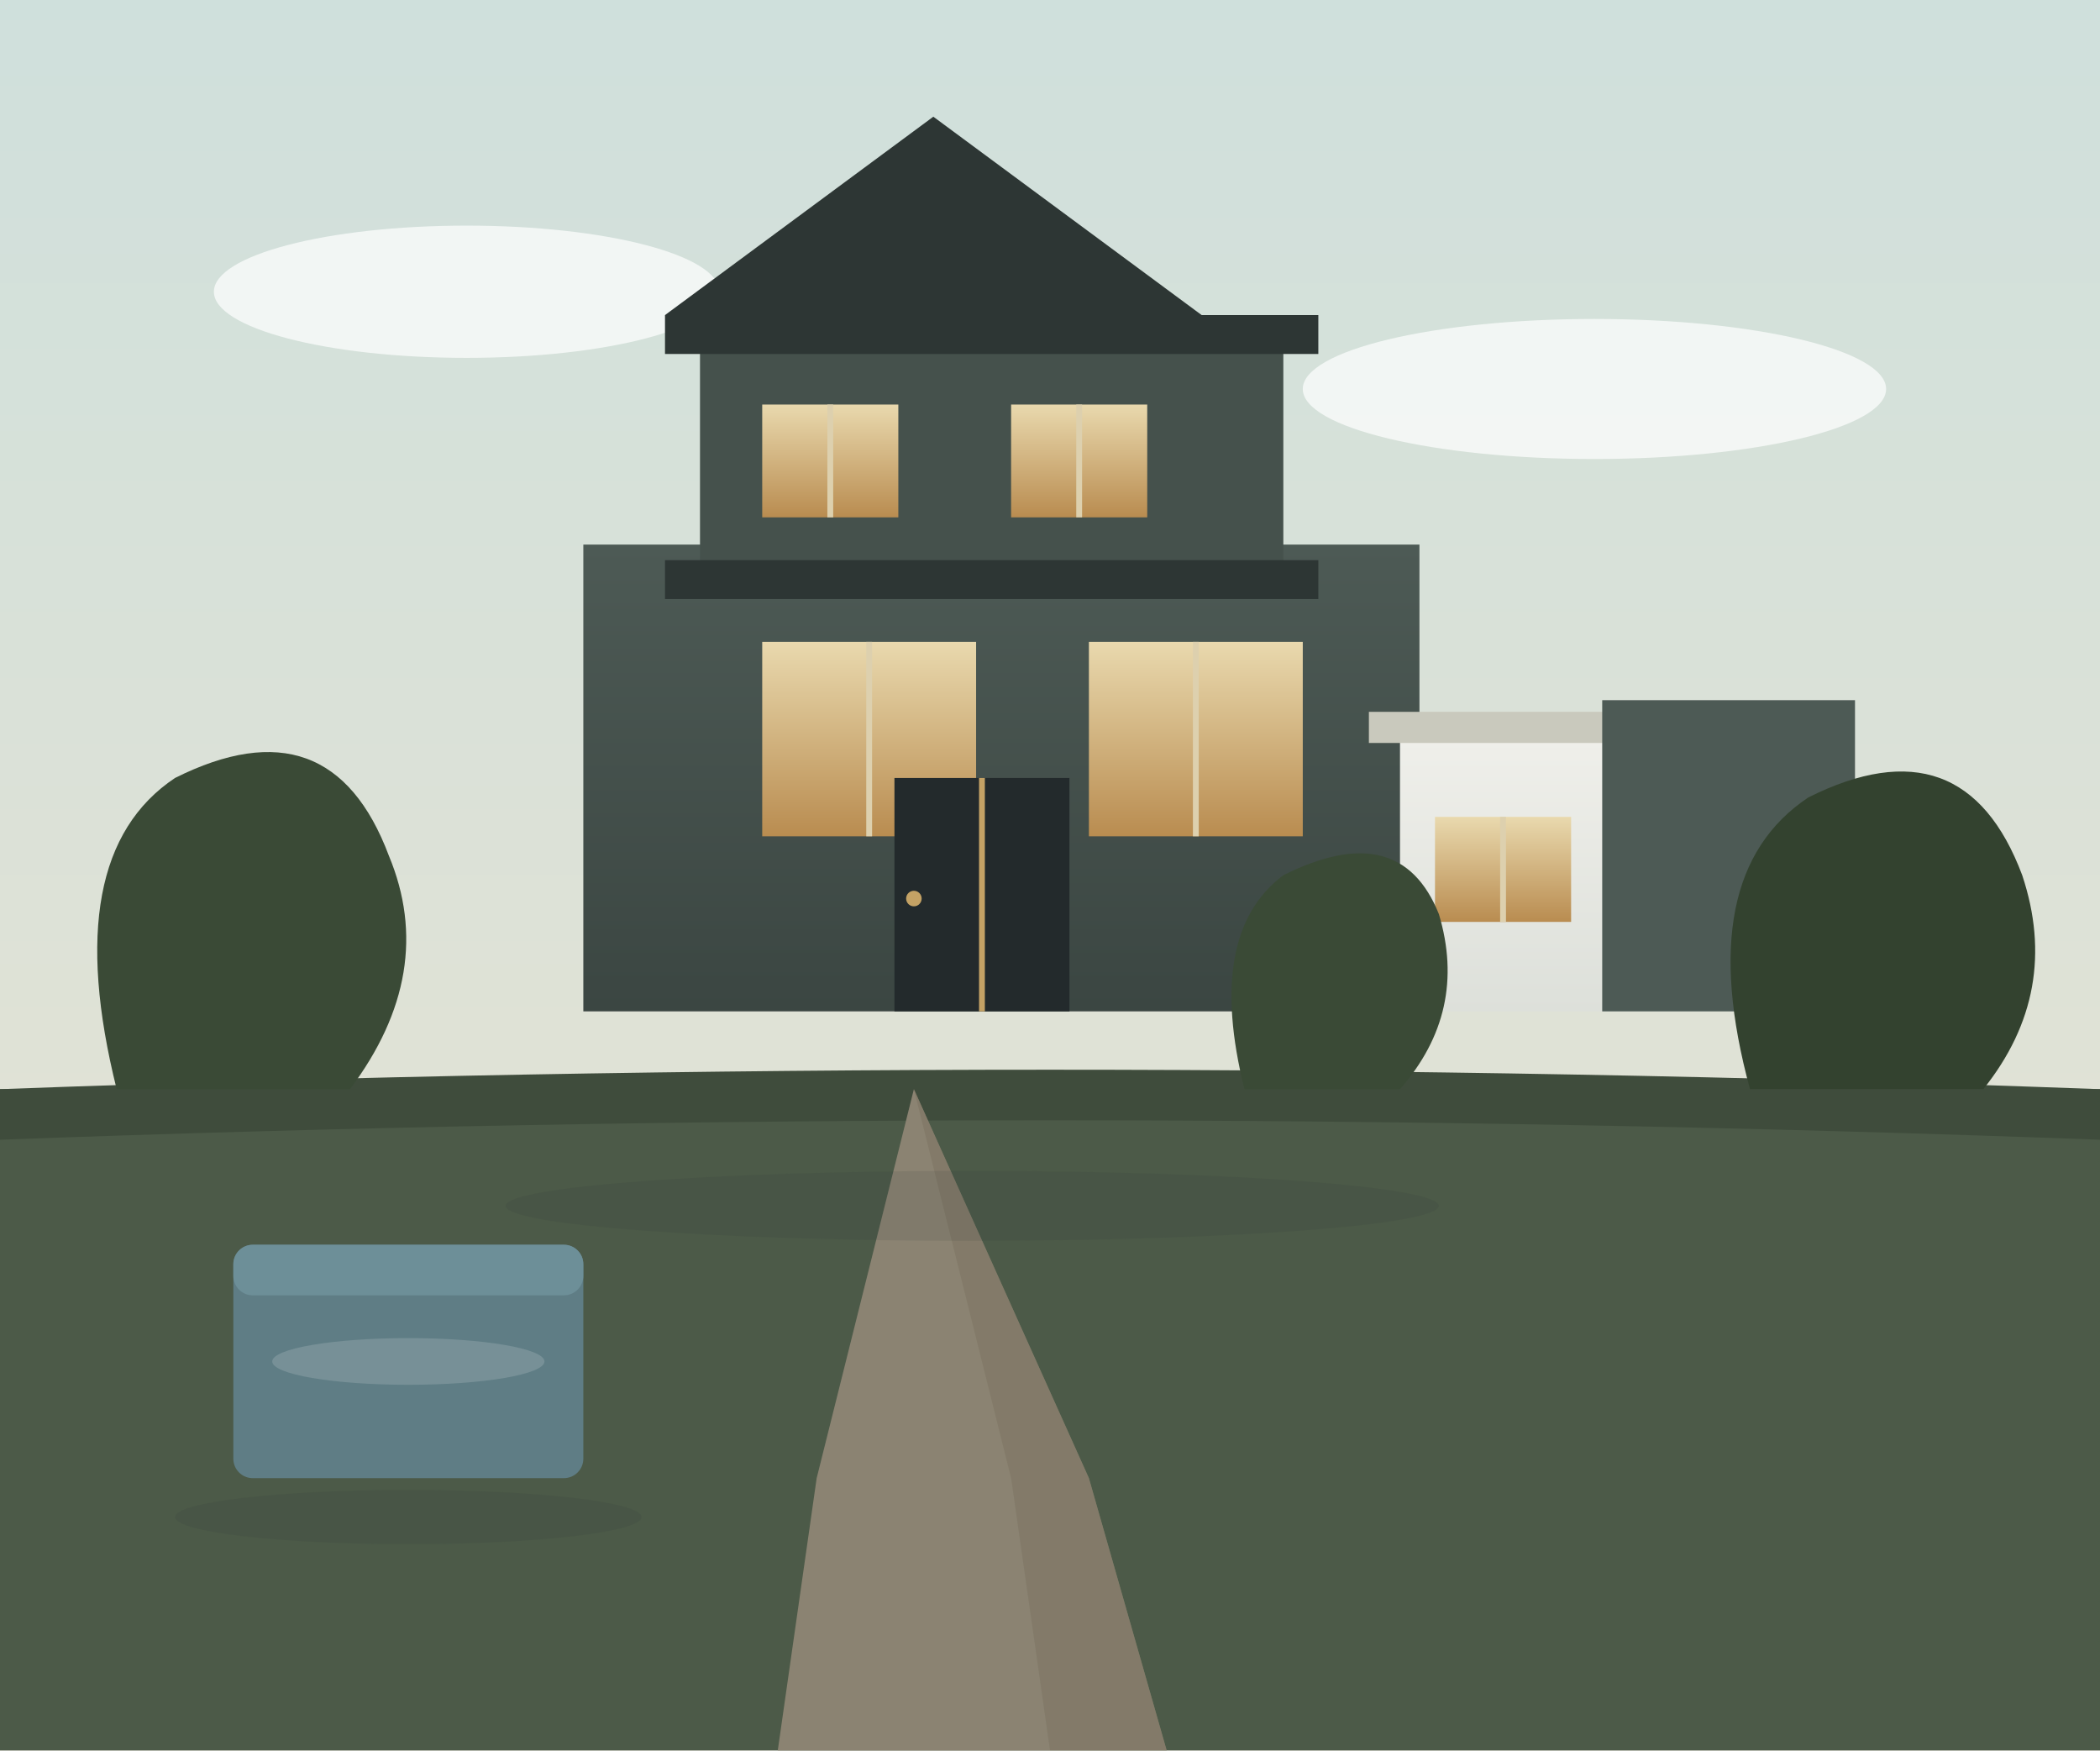
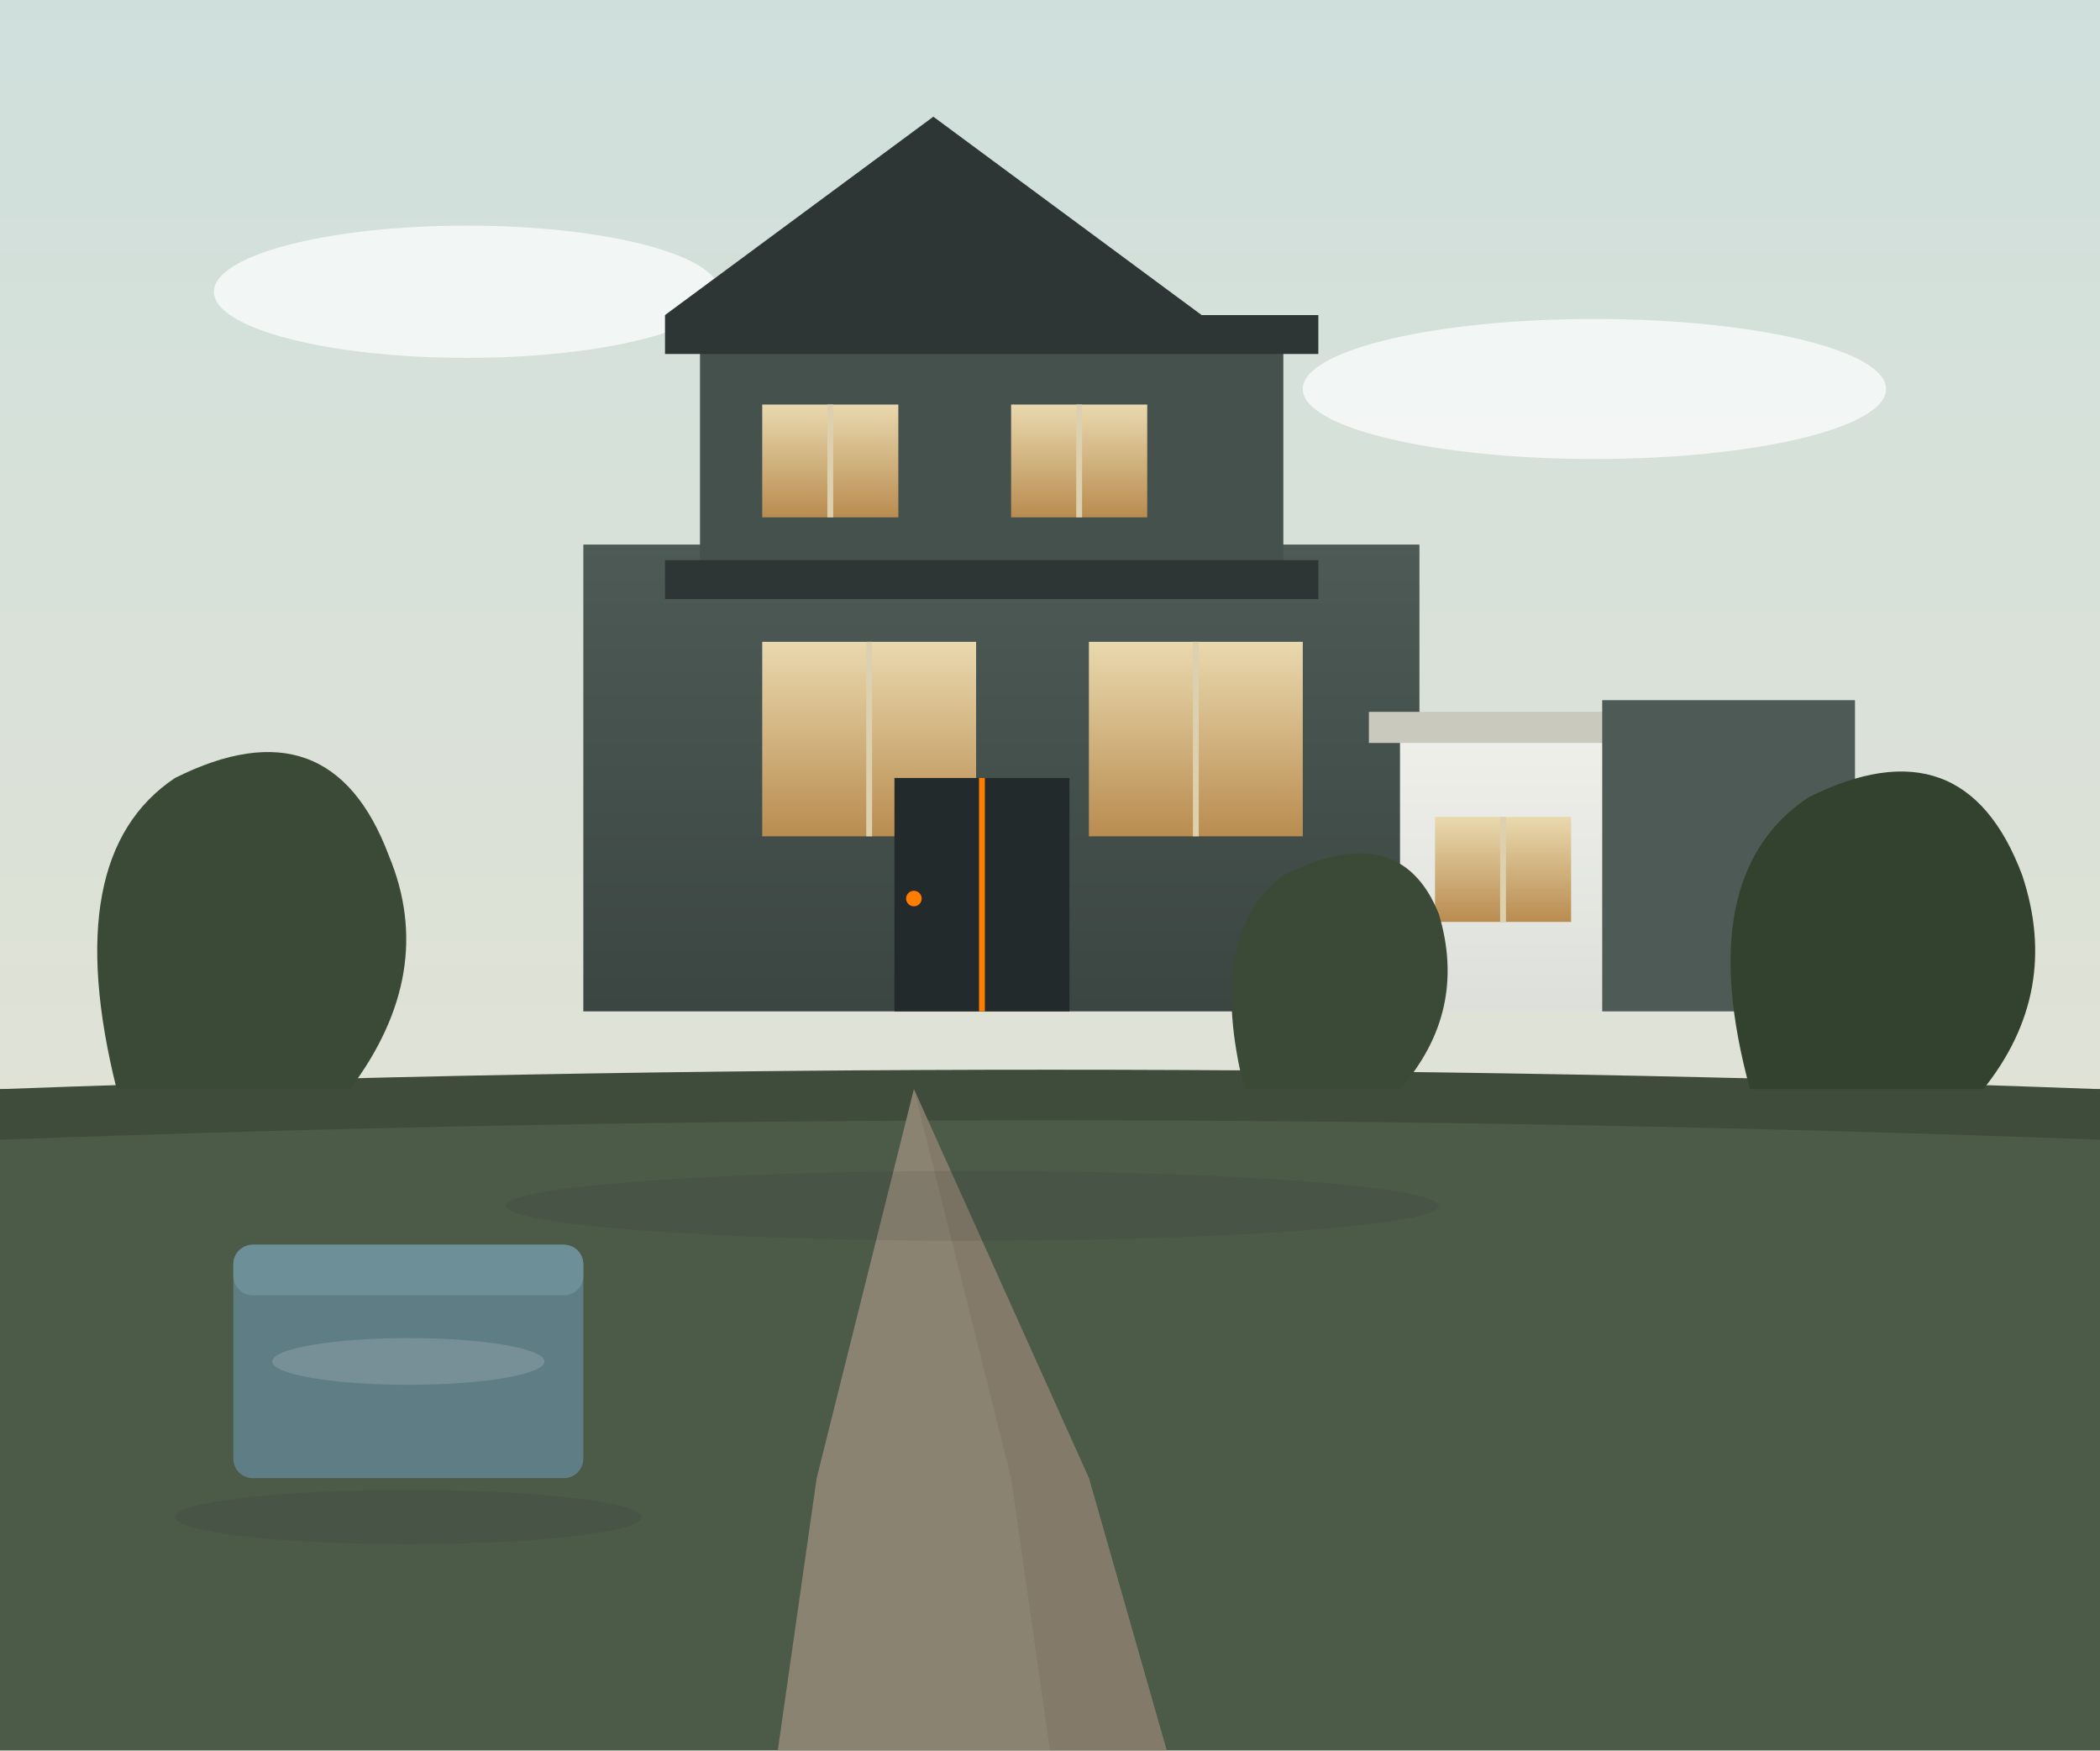
<svg xmlns="http://www.w3.org/2000/svg" viewBox="0 0 1080 900" preserveAspectRatio="xMidYMid slice">
  <defs>
    <linearGradient id="asky" x1="0" y1="0" x2="0" y2="1">
      <stop offset="0" stop-color="#cfe0dc" />
      <stop offset="1" stop-color="#eae3d2" />
    </linearGradient>
    <linearGradient id="awall" x1="0" y1="0" x2="0" y2="1">
      <stop offset="0" stop-color="#4d5a55" />
      <stop offset="1" stop-color="#3b4642" />
    </linearGradient>
    <linearGradient id="awall2" x1="0" y1="0" x2="0" y2="1">
      <stop offset="0" stop-color="#efefea" />
      <stop offset="1" stop-color="#dde0da" />
    </linearGradient>
    <linearGradient id="awin" x1="0" y1="0" x2="0" y2="1">
      <stop offset="0" stop-color="#e9d9ae" />
      <stop offset="1" stop-color="#b98c50" />
    </linearGradient>
  </defs>
  <rect width="1080" height="900" fill="url(#asky)" />
  <g fill="#ffffff" opacity="0.7">
    <ellipse cx="240" cy="150" rx="130" ry="34" />
    <ellipse cx="820" cy="200" rx="150" ry="36" />
  </g>
  <rect y="560" width="1080" height="340" fill="#4c5a48" />
  <path d="M0 560 Q540 540 1080 560 L1080 586 Q540 566 0 586 Z" fill="#3f4c3c" />
  <g>
    <rect x="300" y="280" width="430" height="240" fill="url(#awall)" />
    <rect x="360" y="180" width="300" height="120" fill="#45514c" />
    <rect x="342" y="162" width="336" height="20" fill="#2d3634" />
    <rect x="342" y="288" width="336" height="20" fill="#2d3634" />
    <rect x="392" y="208" width="70" height="58" fill="url(#awin)" />
    <rect x="520" y="208" width="70" height="58" fill="url(#awin)" />
    <line x1="427" y1="208" x2="427" y2="266" stroke="#ddd0ae" stroke-width="3" />
    <line x1="555" y1="208" x2="555" y2="266" stroke="#ddd0ae" stroke-width="3" />
    <rect x="392" y="330" width="110" height="100" fill="url(#awin)" />
    <line x1="447" y1="330" x2="447" y2="430" stroke="#ddd0ae" stroke-width="3" />
    <rect x="560" y="330" width="110" height="100" fill="url(#awin)" />
    <line x1="615" y1="330" x2="615" y2="430" stroke="#ddd0ae" stroke-width="3" />
    <rect x="460" y="400" width="90" height="120" fill="#232a2c" />
-     <line x1="505" y1="400" x2="505" y2="520" stroke="#c4a265" stroke-width="3" />
-     <circle cx="470" cy="462" r="4" fill="#c4a265" />
+     <line x1="505" y1="400" x2="505" y2="520" stroke="#ff7d00" stroke-width="3" />
+     <circle cx="470" cy="462" r="4" fill="#ff7d00" />
    <rect x="720" y="380" width="160" height="140" fill="url(#awall2)" />
    <rect x="704" y="366" width="192" height="16" fill="#c9c9bd" />
    <rect x="738" y="420" width="70" height="54" fill="url(#awin)" />
    <line x1="773" y1="420" x2="773" y2="474" stroke="#ddd0ae" stroke-width="3" />
    <rect x="824" y="360" width="130" height="160" fill="#4d5a55" />
    <path d="M342 162 L480 60 L618 162 Z" fill="#2d3634" />
  </g>
  <path d="M470 560 L560 760 L600 900 L400 900 L420 760 Z" fill="#8b8372" />
  <path d="M470 560 L560 760 L600 900 L540 900 L520 760 Z" fill="#7d7563" opacity="0.6" />
  <rect x="120" y="640" width="180" height="120" rx="10" fill="#5f7d85" />
  <rect x="120" y="640" width="180" height="26" rx="10" fill="#6d8f98" />
  <ellipse cx="210" cy="700" rx="70" ry="12" fill="#ffffff" opacity="0.15" />
  <g>
    <path d="M60 560 Q30 440 90 400 Q170 360 200 440 Q225 500 180 560 Z" fill="#3a4a36" />
    <path d="M900 560 Q870 450 930 410 Q1010 370 1040 450 Q1060 510 1020 560 Z" fill="#33422f" />
    <path d="M640 560 Q620 480 660 450 Q720 420 740 470 Q755 520 720 560 Z" fill="#3a4a36" />
  </g>
  <g fill="#2d3634" opacity="0.12">
    <ellipse cx="500" cy="620" rx="240" ry="18" />
    <ellipse cx="210" cy="780" rx="120" ry="14" />
  </g>
</svg>
